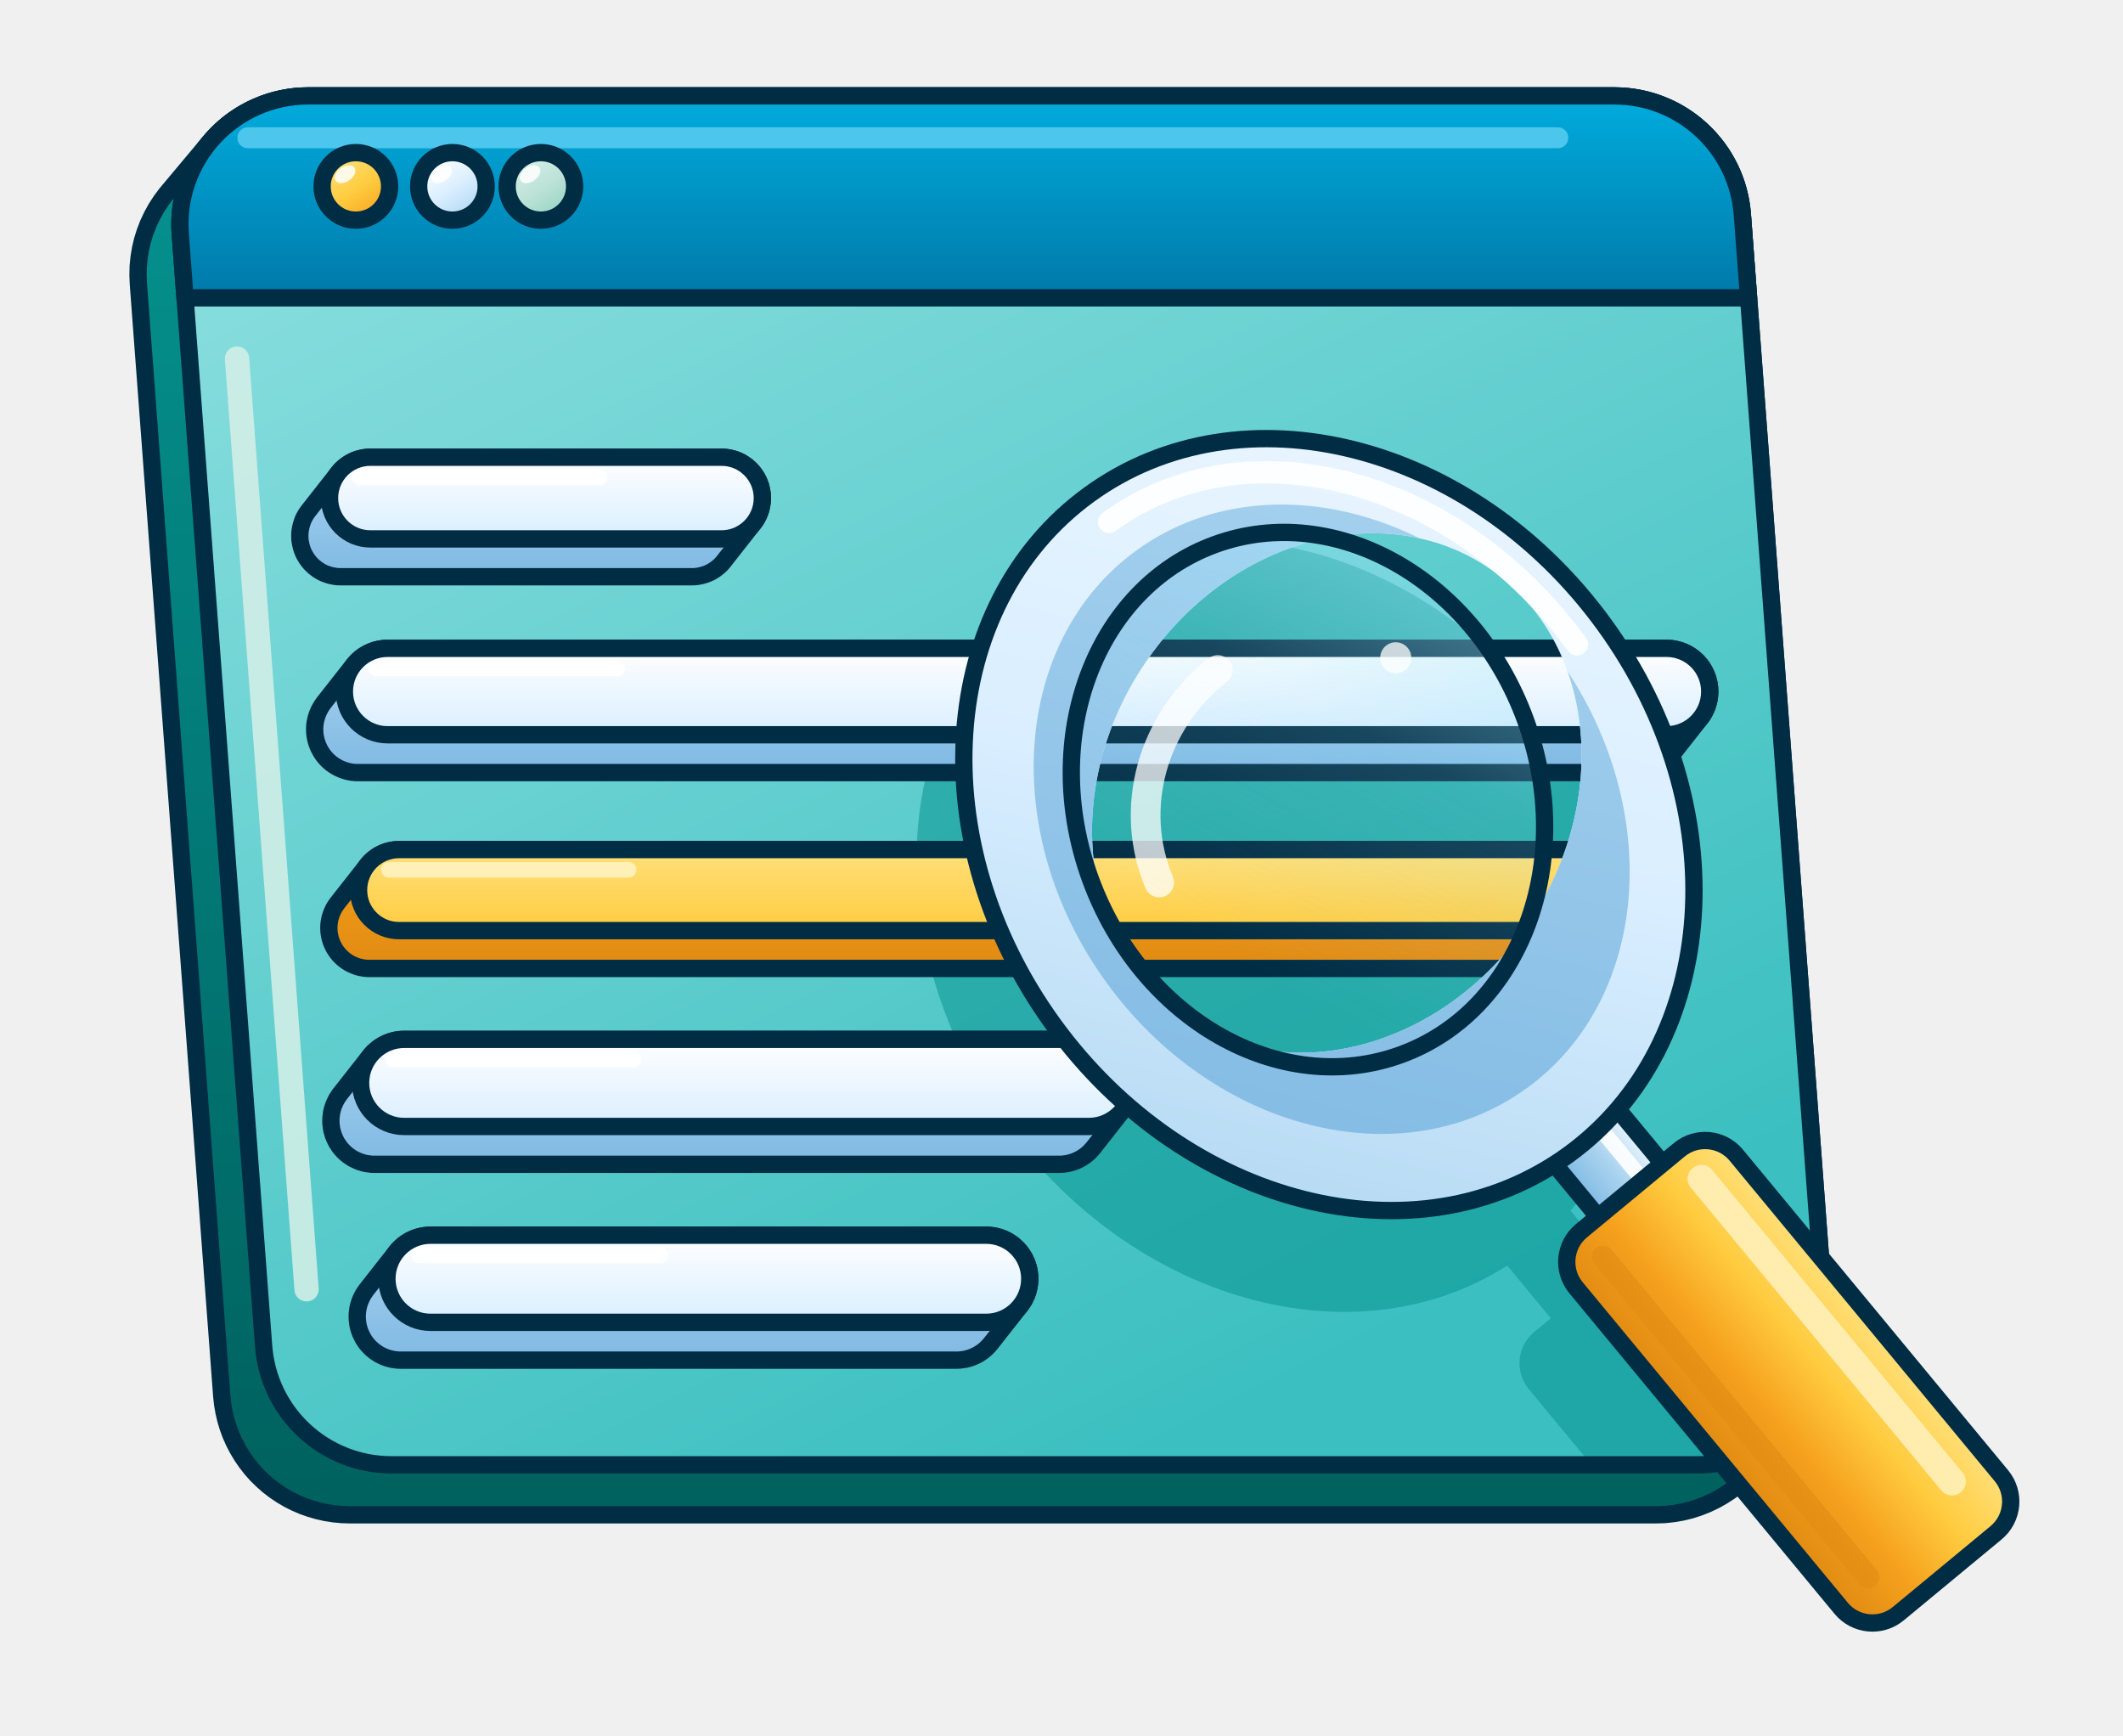
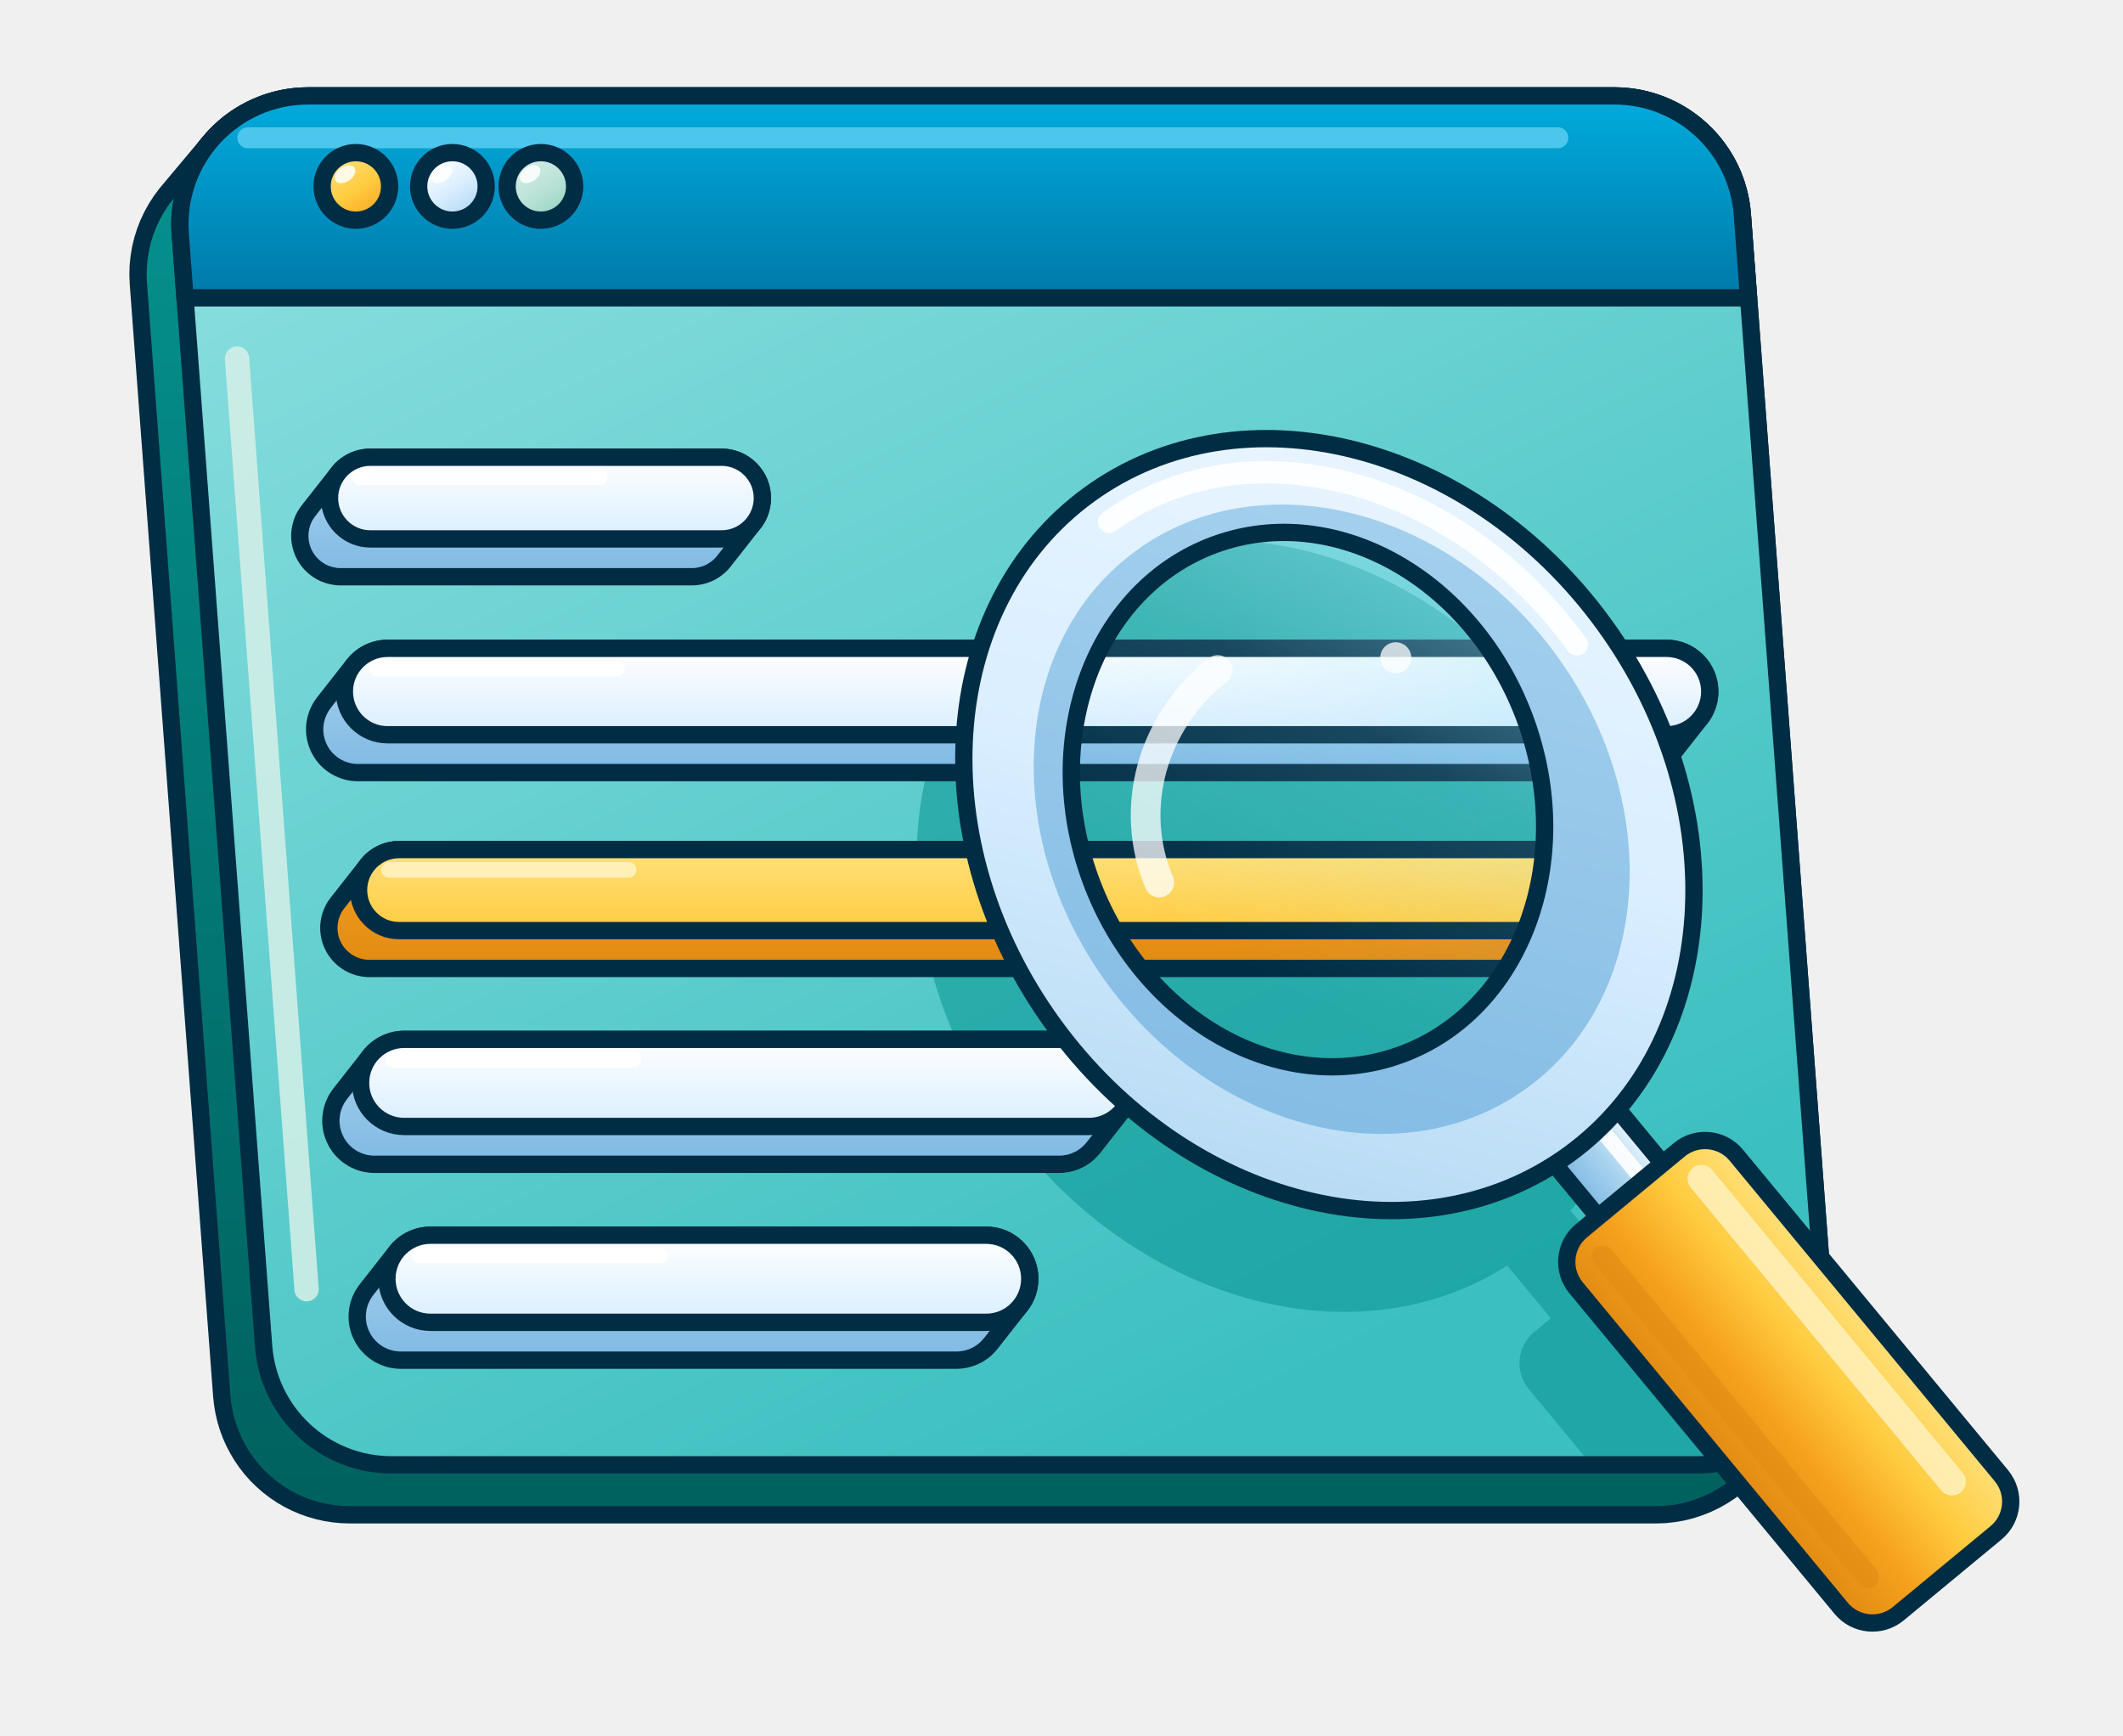
<svg xmlns="http://www.w3.org/2000/svg" viewBox="412 99 3144 2570" width="3144" height="2570">
  <defs>
    <linearGradient id="bs-B-g1" x1="0" y1="0" x2="0" y2="1">
      <stop offset="0.00" stop-color="#059390" />
      <stop offset="1.00" stop-color="#00615e" />
    </linearGradient>
    <linearGradient id="bs-B-g2" x1="0" y1="0" x2="0.6" y2="1">
      <stop offset="0.00" stop-color="#8fe0e0" />
      <stop offset="1.00" stop-color="#3bbfc0" />
    </linearGradient>
    <clipPath id="bs-B-screen3">
      <path d="M868.4,241.0 L2802.8,241.0 A190,190 0 0 1 2992.3,416.8 L3115.8,2063.8 A190,190 0 0 1 2926.3,2268.0 L991.9,2268.0 A190,190 0 0 1 802.4,2092.2 L678.9,445.2 A190,190 0 0 1 868.4,241.0 Z" />
    </clipPath>
    <linearGradient id="bs-B-g4" x1="0" y1="0" x2="0" y2="1">
      <stop offset="0.00" stop-color="#00acdd" />
      <stop offset="1.00" stop-color="#0079a9" />
    </linearGradient>
    <linearGradient id="bs-B-g5" x1="0.2" y1="0.1" x2="0.8" y2="1">
      <stop offset="0.00" stop-color="#ffe07a" />
      <stop offset="0.50" stop-color="#ffcc40" />
      <stop offset="1.00" stop-color="#f6a11d" />
    </linearGradient>
    <linearGradient id="bs-B-g6" x1="0.2" y1="0.1" x2="0.8" y2="1">
      <stop offset="0.00" stop-color="#ffffff" />
      <stop offset="0.50" stop-color="#d9eeff" />
      <stop offset="1.00" stop-color="#a9d3ef" />
    </linearGradient>
    <linearGradient id="bs-B-g7" x1="0.2" y1="0.1" x2="0.8" y2="1">
      <stop offset="0.00" stop-color="#d6f0e8" />
      <stop offset="0.50" stop-color="#bce2d7" />
      <stop offset="1.00" stop-color="#8fd3c0" />
    </linearGradient>
    <linearGradient id="bs-B-g8" x1="0" y1="0" x2="0" y2="1">
      <stop offset="0.00" stop-color="#a9d3ef" />
      <stop offset="1.00" stop-color="#7fb9e3" />
    </linearGradient>
    <linearGradient id="bs-B-g9" x1="0" y1="0" x2="0" y2="1">
      <stop offset="0.00" stop-color="#ffffff" />
      <stop offset="1.00" stop-color="#d9eeff" />
    </linearGradient>
    <linearGradient id="bs-B-g10" x1="0" y1="0" x2="0" y2="1">
      <stop offset="0.00" stop-color="#a9d3ef" />
      <stop offset="1.00" stop-color="#7fb9e3" />
    </linearGradient>
    <linearGradient id="bs-B-g11" x1="0" y1="0" x2="0" y2="1">
      <stop offset="0.00" stop-color="#ffffff" />
      <stop offset="1.00" stop-color="#d9eeff" />
    </linearGradient>
    <linearGradient id="bs-B-g12" x1="0" y1="0" x2="0" y2="1">
      <stop offset="0.00" stop-color="#f6a11d" />
      <stop offset="1.00" stop-color="#e08a12" />
    </linearGradient>
    <linearGradient id="bs-B-g13" x1="0" y1="0" x2="0" y2="1">
      <stop offset="0.00" stop-color="#ffe07a" />
      <stop offset="1.00" stop-color="#ffcc40" />
    </linearGradient>
    <linearGradient id="bs-B-g14" x1="0" y1="0" x2="0" y2="1">
      <stop offset="0.00" stop-color="#a9d3ef" />
      <stop offset="1.00" stop-color="#7fb9e3" />
    </linearGradient>
    <linearGradient id="bs-B-g15" x1="0" y1="0" x2="0" y2="1">
      <stop offset="0.00" stop-color="#ffffff" />
      <stop offset="1.00" stop-color="#d9eeff" />
    </linearGradient>
    <linearGradient id="bs-B-g16" x1="0" y1="0" x2="0" y2="1">
      <stop offset="0.00" stop-color="#a9d3ef" />
      <stop offset="1.00" stop-color="#7fb9e3" />
    </linearGradient>
    <linearGradient id="bs-B-g17" x1="0" y1="0" x2="0" y2="1">
      <stop offset="0.00" stop-color="#ffffff" />
      <stop offset="1.00" stop-color="#d9eeff" />
    </linearGradient>
    <linearGradient id="bs-B-g18" x1="0" y1="0" x2="0" y2="1">
      <stop offset="0.00" stop-color="#eef7ff" />
      <stop offset="0.50" stop-color="#a9d3ef" />
      <stop offset="1.00" stop-color="#7fb9e3" />
    </linearGradient>
    <mask id="bs-B-hole19" maskUnits="userSpaceOnUse" x="0" y="0" width="4200" height="2800">
      <rect width="4200" height="2800" fill="#fff" />
      <ellipse cx="2349" cy="1283" rx="402" ry="343" transform="rotate(70 2349 1283)" fill="#000" />
    </mask>
    <linearGradient id="bs-B-g20" x1="0" y1="0" x2="1" y2="1">
      <stop offset="0.00" stop-color="#eef7ff" />
      <stop offset="0.50" stop-color="#d9eeff" />
      <stop offset="1.00" stop-color="#a9d3ef" />
    </linearGradient>
    <linearGradient id="bs-B-g21" x1="1" y1="1" x2="0" y2="0">
      <stop offset="0.00" stop-color="#7fb9e3" />
      <stop offset="1.00" stop-color="#a9d3ef" />
    </linearGradient>
    <linearGradient id="bs-B-g22" x1="0" y1="0" x2="0.75" y2="0.75">
      <stop offset="0.00" stop-color="#9fe3f8" stop-opacity="0.6" />
      <stop offset="0.50" stop-color="#9fe3f8" stop-opacity="0.15" />
      <stop offset="1.00" stop-color="#9fe3f8" stop-opacity="0" />
    </linearGradient>
    <linearGradient id="bs-B-g23" x1="0" y1="0" x2="0" y2="1">
      <stop offset="0.00" stop-color="#ffe07a" />
      <stop offset="0.33" stop-color="#ffcc40" />
      <stop offset="0.67" stop-color="#f6a11d" />
      <stop offset="1.00" stop-color="#e08a12" />
    </linearGradient>
  </defs>
  <path d="M616.4,506.2 L616.7,493.2 L618.0,480.2 L620.1,467.4 L623.1,454.7 L627.0,442.3 L631.7,430.1 L637.3,418.3 L643.6,406.9 L650.7,396.0 L658.5,385.6 L720.5,311.6 L729.1,301.8 L738.3,292.5 L748.0,283.9 L758.4,276.0 L769.3,268.9 L780.6,262.5 L792.4,256.9 L804.5,252.1 L816.9,248.1 L829.5,245.0 L842.4,242.8 L855.3,241.4 L868.4,241.0 L2802.8,241.0 L2814.6,241.4 L2826.4,242.5 L2838.1,244.3 L2849.7,246.9 L2861.1,250.2 L2872.2,254.1 L2883.1,258.8 L2893.7,264.1 L2903.9,270.1 L2913.7,276.7 L2923.1,283.9 L2932.0,291.7 L2940.4,300.0 L2948.3,308.9 L2955.7,318.2 L2962.4,327.9 L2968.5,338.1 L2974.0,348.6 L2978.8,359.4 L2982.9,370.5 L2986.3,381.8 L2989.0,393.3 L2991.0,405.0 L2992.3,416.8 L3115.8,2063.8 L3116.3,2076.8 L3115.9,2089.8 L3114.7,2102.8 L3112.6,2115.6 L3109.5,2128.3 L3105.7,2140.7 L3100.9,2152.9 L3095.4,2164.7 L3089.1,2176.1 L3082.0,2187.0 L3074.1,2197.4 L3012.1,2271.4 L3003.6,2281.2 L2994.4,2290.5 L2984.6,2299.1 L2974.3,2307.0 L2963.4,2314.1 L2952.1,2320.5 L2940.3,2326.1 L2928.2,2330.9 L2915.8,2334.9 L2903.1,2338.0 L2890.3,2340.2 L2877.3,2341.6 L2864.3,2342.0 L929.9,2342.0 L918.0,2341.6 L906.3,2340.5 L894.6,2338.7 L883.0,2336.1 L871.6,2332.8 L860.5,2328.9 L849.6,2324.2 L839.0,2318.9 L828.8,2312.9 L819.0,2306.3 L809.6,2299.1 L800.7,2291.3 L792.2,2283.0 L784.3,2274.1 L777.0,2264.8 L770.3,2255.1 L764.2,2244.9 L758.7,2234.4 L753.9,2223.6 L749.8,2212.5 L746.4,2201.2 L743.7,2189.7 L741.7,2178.0 L740.4,2166.2 L616.9,519.2 Z" fill="url(#bs-B-g1)" stroke="#002c44" stroke-width="25.6" stroke-linejoin="round" stroke-linecap="round" />
  <path d="M868.4,241.0 L2802.8,241.0 A190,190 0 0 1 2992.3,416.8 L3115.8,2063.8 A190,190 0 0 1 2926.3,2268.0 L991.9,2268.0 A190,190 0 0 1 802.4,2092.2 L678.9,445.2 A190,190 0 0 1 868.4,241.0 Z" fill="url(#bs-B-g2)" />
  <g clip-path="url(#bs-B-screen3)" fill="#059390" opacity="0.55">
    <g transform="translate(-70 150)">
      <ellipse cx="2380" cy="1320" rx="604" ry="504" transform="rotate(54 2380 1320)" />
      <g transform="translate(3061 2145) rotate(50.4)">
        <rect x="-648" y="-62" width="300" height="124" />
        <rect x="-368" y="-154" width="736" height="308" rx="60" />
      </g>
    </g>
  </g>
  <path d="M763,630 L866,2008" stroke="#d6f0e8" stroke-width="36" stroke-linecap="round" opacity=".85" />
  <path d="M868.4,241.0 L2802.8,241.0 A190,190 0 0 1 2992.3,416.8 L3115.8,2063.8 A190,190 0 0 1 2926.3,2268.0 L991.9,2268.0 A190,190 0 0 1 802.4,2092.2 L678.9,445.2 A190,190 0 0 1 868.4,241.0 Z" fill="none" stroke="#002c44" stroke-width="25.6" stroke-linejoin="round" stroke-linecap="round" />
  <path d="M868.4,241.0 L2802.8,241.0 A190,190 0 0 1 2992.3,416.8 L3001.5,540.0 A0.01,0.01 0 0 1 3001.5,540.0 L686.0,540.0 A0.01,0.01 0 0 1 686.0,540.0 L678.9,445.2 A190,190 0 0 1 868.4,241.0 Z" fill="url(#bs-B-g4)" stroke="#002c44" stroke-width="25.6" stroke-linejoin="round" stroke-linecap="round" />
  <path d="M779,303 H2719" stroke="#5fd0f2" stroke-width="31" stroke-linecap="round" opacity=".8" />
  <circle cx="939" cy="375" r="50" fill="url(#bs-B-g5)" stroke="#002c44" stroke-width="25.6" stroke-linejoin="round" stroke-linecap="round" />
  <ellipse cx="923" cy="357" rx="17" ry="11" transform="rotate(-35 923 357)" fill="#ffffff" opacity=".85" />
  <circle cx="1082" cy="375" r="50" fill="url(#bs-B-g6)" stroke="#002c44" stroke-width="25.6" stroke-linejoin="round" stroke-linecap="round" />
  <ellipse cx="1066" cy="357" rx="17" ry="11" transform="rotate(-35 1066 357)" fill="#ffffff" opacity=".85" />
  <circle cx="1213" cy="375" r="50" fill="url(#bs-B-g7)" stroke="#002c44" stroke-width="25.6" stroke-linejoin="round" stroke-linecap="round" />
  <ellipse cx="1197" cy="357" rx="17" ry="11" transform="rotate(-35 1197 357)" fill="#ffffff" opacity=".85" />
  <path d="M856.0,892.5 L856.1,888.5 L856.5,884.6 L857.2,880.7 L858.1,876.8 L859.2,873.1 L860.6,869.3 L862.2,865.7 L864.1,862.2 L866.2,858.9 L868.5,855.7 L912.5,799.7 L915.0,796.6 L917.7,793.7 L920.6,791.0 L923.7,788.5 L926.9,786.2 L930.2,784.1 L933.7,782.2 L937.3,780.6 L941.1,779.2 L944.8,778.1 L948.7,777.2 L952.6,776.5 L956.5,776.1 L960.5,776.0 L1480.5,776.0 L1484.5,776.1 L1488.4,776.5 L1492.3,777.2 L1496.2,778.1 L1499.9,779.2 L1503.7,780.6 L1507.3,782.2 L1510.8,784.1 L1514.1,786.2 L1517.3,788.5 L1520.4,791.0 L1523.3,793.7 L1526.0,796.6 L1528.5,799.7 L1530.8,802.9 L1532.9,806.2 L1534.8,809.7 L1536.4,813.3 L1537.8,817.1 L1538.9,820.8 L1539.8,824.7 L1540.5,828.6 L1540.9,832.5 L1541.0,836.5 L1540.9,840.5 L1540.5,844.4 L1539.8,848.3 L1538.9,852.2 L1537.8,855.9 L1536.4,859.7 L1534.8,863.3 L1532.9,866.8 L1530.8,870.1 L1528.5,873.3 L1484.5,929.3 L1482.0,932.4 L1479.3,935.3 L1476.4,938.0 L1473.3,940.5 L1470.1,942.8 L1466.8,944.9 L1463.3,946.8 L1459.7,948.4 L1455.9,949.8 L1452.2,950.9 L1448.3,951.8 L1444.4,952.5 L1440.5,952.9 L1436.5,953.0 L916.5,953.0 L912.5,952.9 L908.6,952.5 L904.7,951.8 L900.8,950.9 L897.1,949.8 L893.3,948.4 L889.7,946.8 L886.2,944.9 L882.9,942.8 L879.7,940.5 L876.6,938.0 L873.7,935.3 L871.0,932.4 L868.5,929.3 L866.2,926.1 L864.1,922.8 L862.2,919.3 L860.6,915.7 L859.2,911.9 L858.1,908.2 L857.2,904.3 L856.5,900.4 L856.1,896.5 Z" fill="url(#bs-B-g8)" stroke="#002c44" stroke-width="25.6" stroke-linejoin="round" stroke-linecap="round" />
  <path d="M960.5,776.0 L1480.5,776.0 A60.5,60.5 0 0 1 1541.0,836.5 L1541.0,836.5 A60.5,60.5 0 0 1 1480.5,897.0 L960.5,897.0 A60.5,60.5 0 0 1 900.0,836.5 L900.0,836.5 A60.5,60.5 0 0 1 960.5,776.0 Z" fill="url(#bs-B-g9)" stroke="#002c44" stroke-width="25.6" stroke-linejoin="round" stroke-linecap="round" />
  <path d="M945,806 H1300" stroke="#ffffff" stroke-width="23" stroke-linecap="round" />
  <path d="M878.0,1179.0 L878.1,1174.8 L878.5,1170.6 L879.2,1166.5 L880.2,1162.4 L881.4,1158.4 L882.9,1154.5 L884.6,1150.7 L886.6,1147.0 L888.8,1143.4 L891.2,1140.0 L935.2,1084.0 L937.9,1080.8 L940.7,1077.7 L943.8,1074.9 L947.0,1072.2 L950.4,1069.8 L954.0,1067.6 L957.7,1065.6 L961.5,1063.9 L965.4,1062.4 L969.4,1061.2 L973.5,1060.2 L977.6,1059.5 L981.8,1059.1 L986.0,1059.0 L2880.0,1059.0 L2884.2,1059.1 L2888.4,1059.5 L2892.5,1060.2 L2896.6,1061.2 L2900.6,1062.4 L2904.5,1063.9 L2908.3,1065.6 L2912.0,1067.6 L2915.6,1069.8 L2919.0,1072.2 L2922.2,1074.9 L2925.3,1077.7 L2928.1,1080.8 L2930.8,1084.0 L2933.2,1087.4 L2935.4,1091.0 L2937.4,1094.7 L2939.1,1098.5 L2940.6,1102.4 L2941.8,1106.4 L2942.8,1110.5 L2943.5,1114.6 L2943.9,1118.8 L2944.0,1123.0 L2943.9,1127.2 L2943.5,1131.4 L2942.8,1135.5 L2941.8,1139.6 L2940.6,1143.6 L2939.1,1147.5 L2937.4,1151.3 L2935.4,1155.0 L2933.2,1158.6 L2930.8,1162.0 L2886.8,1218.0 L2884.1,1221.2 L2881.3,1224.3 L2878.2,1227.1 L2875.0,1229.8 L2871.6,1232.2 L2868.0,1234.4 L2864.3,1236.4 L2860.5,1238.1 L2856.6,1239.6 L2852.6,1240.8 L2848.5,1241.8 L2844.4,1242.5 L2840.2,1242.9 L2836.0,1243.0 L942.0,1243.0 L937.8,1242.9 L933.6,1242.5 L929.5,1241.8 L925.4,1240.8 L921.4,1239.6 L917.5,1238.1 L913.7,1236.4 L910.0,1234.4 L906.4,1232.2 L903.0,1229.8 L899.8,1227.1 L896.7,1224.3 L893.9,1221.2 L891.2,1218.0 L888.8,1214.6 L886.6,1211.0 L884.6,1207.3 L882.9,1203.5 L881.4,1199.6 L880.2,1195.6 L879.2,1191.5 L878.5,1187.4 L878.1,1183.2 Z" fill="url(#bs-B-g10)" stroke="#002c44" stroke-width="25.6" stroke-linejoin="round" stroke-linecap="round" />
  <path d="M986.0,1059.0 L2880.0,1059.0 A64.0,64.0 0 0 1 2944.0,1123.0 L2944.0,1123.0 A64.0,64.0 0 0 1 2880.0,1187.0 L986.0,1187.0 A64.0,64.0 0 0 1 922.0,1123.0 L922.0,1123.0 A64.0,64.0 0 0 1 986.0,1059.0 Z" fill="url(#bs-B-g11)" stroke="#002c44" stroke-width="25.6" stroke-linejoin="round" stroke-linecap="round" />
  <path d="M970,1089 H1326" stroke="#ffffff" stroke-width="23" stroke-linecap="round" />
  <path d="M899.0,1473.0 L899.1,1469.1 L899.5,1465.2 L900.2,1461.3 L901.0,1457.5 L902.2,1453.7 L903.6,1450.0 L905.2,1446.5 L907.0,1443.0 L909.1,1439.7 L911.4,1436.5 L955.4,1380.5 L957.9,1377.4 L960.6,1374.6 L963.4,1371.9 L966.5,1369.4 L969.7,1367.1 L973.0,1365.0 L976.5,1363.2 L980.0,1361.6 L983.7,1360.2 L987.5,1359.0 L991.3,1358.2 L995.2,1357.5 L999.1,1357.1 L1003.0,1357.0 L2798.0,1357.0 L2801.9,1357.1 L2805.8,1357.5 L2809.7,1358.2 L2813.5,1359.0 L2817.3,1360.2 L2821.0,1361.6 L2824.5,1363.2 L2828.0,1365.0 L2831.3,1367.1 L2834.5,1369.4 L2837.6,1371.9 L2840.4,1374.6 L2843.1,1377.4 L2845.6,1380.5 L2847.9,1383.7 L2850.0,1387.0 L2851.8,1390.5 L2853.4,1394.0 L2854.8,1397.7 L2856.0,1401.5 L2856.8,1405.3 L2857.5,1409.2 L2857.9,1413.1 L2858.0,1417.0 L2857.9,1420.9 L2857.5,1424.8 L2856.8,1428.7 L2856.0,1432.5 L2854.8,1436.3 L2853.4,1440.0 L2851.8,1443.5 L2850.0,1447.0 L2847.9,1450.3 L2845.6,1453.5 L2801.6,1509.5 L2799.1,1512.6 L2796.4,1515.4 L2793.6,1518.1 L2790.5,1520.6 L2787.3,1522.9 L2784.0,1525.0 L2780.5,1526.8 L2777.0,1528.4 L2773.3,1529.8 L2769.5,1531.0 L2765.7,1531.8 L2761.8,1532.5 L2757.9,1532.9 L2754.0,1533.0 L959.0,1533.0 L955.1,1532.9 L951.2,1532.5 L947.3,1531.8 L943.5,1531.0 L939.7,1529.8 L936.0,1528.4 L932.5,1526.8 L929.0,1525.0 L925.7,1522.9 L922.5,1520.6 L919.4,1518.1 L916.6,1515.4 L913.9,1512.6 L911.4,1509.5 L909.1,1506.3 L907.0,1503.0 L905.2,1499.5 L903.6,1496.0 L902.2,1492.3 L901.0,1488.5 L900.2,1484.7 L899.5,1480.8 L899.1,1476.9 Z" fill="url(#bs-B-g12)" stroke="#002c44" stroke-width="25.6" stroke-linejoin="round" stroke-linecap="round" />
  <path d="M1003.0,1357.0 L2798.0,1357.0 A60.0,60.0 0 0 1 2858.0,1417.0 L2858.0,1417.0 A60.0,60.0 0 0 1 2798.0,1477.0 L1003.0,1477.0 A60.0,60.0 0 0 1 943.0,1417.0 L943.0,1417.0 A60.0,60.0 0 0 1 1003.0,1357.0 Z" fill="url(#bs-B-g13)" stroke="#002c44" stroke-width="25.6" stroke-linejoin="round" stroke-linecap="round" />
  <path d="M988,1387 H1343" stroke="#fff0b8" stroke-width="23" stroke-linecap="round" />
  <path d="M902.0,1758.5 L902.1,1754.3 L902.6,1750.1 L903.2,1745.9 L904.2,1741.8 L905.4,1737.8 L906.9,1733.8 L908.7,1730.0 L910.6,1726.2 L912.9,1722.7 L915.3,1719.2 L959.3,1663.2 L962.0,1660.0 L964.9,1656.9 L968.0,1654.0 L971.2,1651.3 L974.7,1648.9 L978.2,1646.6 L982.0,1644.7 L985.8,1642.9 L989.8,1641.4 L993.8,1640.2 L997.9,1639.2 L1002.1,1638.6 L1006.3,1638.1 L1010.5,1638.0 L2024.5,1638.0 L2028.7,1638.1 L2032.9,1638.6 L2037.1,1639.2 L2041.2,1640.2 L2045.2,1641.4 L2049.2,1642.9 L2053.0,1644.7 L2056.8,1646.6 L2060.3,1648.9 L2063.8,1651.3 L2067.0,1654.0 L2070.1,1656.9 L2073.0,1660.0 L2075.7,1663.2 L2078.1,1666.7 L2080.4,1670.2 L2082.3,1674.0 L2084.1,1677.8 L2085.6,1681.8 L2086.8,1685.8 L2087.8,1689.9 L2088.4,1694.1 L2088.9,1698.3 L2089.0,1702.5 L2088.9,1706.7 L2088.4,1710.9 L2087.8,1715.1 L2086.8,1719.2 L2085.6,1723.2 L2084.1,1727.2 L2082.3,1731.0 L2080.4,1734.8 L2078.1,1738.3 L2075.7,1741.8 L2031.7,1797.8 L2029.0,1801.0 L2026.1,1804.1 L2023.0,1807.0 L2019.8,1809.7 L2016.3,1812.1 L2012.8,1814.4 L2009.0,1816.3 L2005.2,1818.1 L2001.2,1819.6 L1997.2,1820.8 L1993.1,1821.8 L1988.9,1822.4 L1984.7,1822.9 L1980.5,1823.0 L966.5,1823.0 L962.3,1822.9 L958.1,1822.4 L953.9,1821.8 L949.8,1820.8 L945.8,1819.6 L941.8,1818.1 L938.0,1816.3 L934.2,1814.4 L930.7,1812.1 L927.2,1809.7 L924.0,1807.0 L920.9,1804.1 L918.0,1801.0 L915.3,1797.8 L912.9,1794.3 L910.6,1790.8 L908.7,1787.0 L906.9,1783.2 L905.4,1779.2 L904.2,1775.2 L903.2,1771.1 L902.6,1766.9 L902.1,1762.7 Z" fill="url(#bs-B-g14)" stroke="#002c44" stroke-width="25.6" stroke-linejoin="round" stroke-linecap="round" />
  <path d="M1010.5,1638.0 L2024.5,1638.0 A64.5,64.5 0 0 1 2089.0,1702.5 L2089.0,1702.5 A64.5,64.5 0 0 1 2024.5,1767.0 L1010.5,1767.0 A64.5,64.5 0 0 1 946.0,1702.5 L946.0,1702.5 A64.5,64.5 0 0 1 1010.5,1638.0 Z" fill="url(#bs-B-g15)" stroke="#002c44" stroke-width="25.6" stroke-linejoin="round" stroke-linecap="round" />
  <path d="M994,1668 H1350" stroke="#ffffff" stroke-width="23" stroke-linecap="round" />
  <path d="M941.0,2048.5 L941.1,2044.3 L941.6,2040.1 L942.2,2035.9 L943.2,2031.8 L944.4,2027.8 L945.9,2023.8 L947.7,2020.0 L949.6,2016.2 L951.9,2012.7 L954.3,2009.2 L998.3,1953.2 L1001.0,1950.0 L1003.9,1946.9 L1007.0,1944.0 L1010.2,1941.3 L1013.7,1938.9 L1017.2,1936.6 L1021.0,1934.7 L1024.8,1932.9 L1028.8,1931.4 L1032.8,1930.2 L1036.9,1929.2 L1041.1,1928.6 L1045.3,1928.1 L1049.5,1928.0 L1872.5,1928.0 L1876.7,1928.1 L1880.9,1928.6 L1885.1,1929.2 L1889.2,1930.2 L1893.2,1931.4 L1897.2,1932.9 L1901.0,1934.7 L1904.8,1936.6 L1908.3,1938.9 L1911.8,1941.3 L1915.0,1944.0 L1918.1,1946.9 L1921.0,1950.0 L1923.7,1953.2 L1926.1,1956.7 L1928.4,1960.2 L1930.3,1964.0 L1932.1,1967.8 L1933.6,1971.8 L1934.8,1975.8 L1935.8,1979.9 L1936.4,1984.1 L1936.9,1988.3 L1937.0,1992.5 L1936.9,1996.7 L1936.4,2000.9 L1935.8,2005.1 L1934.8,2009.2 L1933.6,2013.2 L1932.1,2017.2 L1930.3,2021.0 L1928.4,2024.8 L1926.1,2028.3 L1923.7,2031.8 L1879.7,2087.8 L1877.0,2091.0 L1874.1,2094.1 L1871.0,2097.0 L1867.8,2099.7 L1864.3,2102.1 L1860.8,2104.4 L1857.0,2106.3 L1853.2,2108.1 L1849.2,2109.6 L1845.2,2110.8 L1841.1,2111.8 L1836.9,2112.4 L1832.7,2112.9 L1828.5,2113.0 L1005.5,2113.0 L1001.3,2112.9 L997.1,2112.4 L992.9,2111.8 L988.8,2110.8 L984.8,2109.6 L980.8,2108.1 L977.0,2106.3 L973.2,2104.4 L969.7,2102.1 L966.2,2099.7 L963.0,2097.0 L959.9,2094.1 L957.0,2091.0 L954.3,2087.8 L951.9,2084.3 L949.6,2080.8 L947.7,2077.0 L945.9,2073.2 L944.4,2069.2 L943.2,2065.2 L942.2,2061.1 L941.6,2056.9 L941.1,2052.7 Z" fill="url(#bs-B-g16)" stroke="#002c44" stroke-width="25.6" stroke-linejoin="round" stroke-linecap="round" />
  <path d="M1049.5,1928.0 L1872.5,1928.0 A64.5,64.5 0 0 1 1937.0,1992.5 L1937.0,1992.5 A64.5,64.5 0 0 1 1872.5,2057.0 L1049.5,2057.0 A64.5,64.5 0 0 1 985.0,1992.5 L985.0,1992.5 A64.5,64.5 0 0 1 1049.5,1928.0 Z" fill="url(#bs-B-g17)" stroke="#002c44" stroke-width="25.6" stroke-linejoin="round" stroke-linecap="round" />
  <path d="M1033,1958 H1390" stroke="#ffffff" stroke-width="23" stroke-linecap="round" />
  <g transform="translate(3061 2145) rotate(50.4)">
    <rect x="-648" y="-62" width="300" height="124" fill="url(#bs-B-g18)" stroke="#002c44" stroke-width="25.6" stroke-linejoin="round" stroke-linecap="round" />
    <path d="M-638,-24 H-368" stroke="#ffffff" stroke-width="23" stroke-linecap="round" opacity=".9" />
  </g>
-   <ellipse cx="2380" cy="1320" rx="604" ry="504" transform="rotate(54 2380 1320)" fill="url(#bs-B-g20)" mask="url(#bs-B-hole19)" />
-   <ellipse cx="2376" cy="1312" rx="492" ry="412" transform="rotate(54 2380 1320)" fill="url(#bs-B-g21)" mask="url(#bs-B-hole19)" />
+   <g mask="url(#bs-B-hole19)">
+     <ellipse cx="2380" cy="1320" rx="604" ry="504" transform="rotate(54 2380 1320)" fill="url(#bs-B-g20)" />
+     <ellipse cx="2376" cy="1312" rx="492" ry="412" transform="rotate(54 2380 1320)" fill="url(#bs-B-g21)" />
+   </g>
  <ellipse cx="2349" cy="1283" rx="402" ry="343" transform="rotate(70 2349 1283)" fill="url(#bs-B-g22)" />
  <path d="M2100,1323 A281,268 0 0 1 2289,1057" transform="rotate(-20 2349 1283)" fill="none" stroke="#ffffff" stroke-width="44" stroke-linecap="round" opacity=".75" />
  <circle cx="2479" cy="1073" r="23" fill="#ffffff" opacity=".75" />
  <path d="M1826,1320 A554,454 0 0 1 2380,866" transform="rotate(54 2380 1320)" fill="none" stroke="#ffffff" stroke-width="33" stroke-linecap="round" opacity=".9" />
  <ellipse cx="2349" cy="1283" rx="402" ry="343" transform="rotate(70 2349 1283)" fill="none" stroke="#002c44" stroke-width="25.6" stroke-linejoin="round" stroke-linecap="round" />
  <ellipse cx="2380" cy="1320" rx="604" ry="504" transform="rotate(54 2380 1320)" fill="none" stroke="#002c44" stroke-width="25.6" stroke-linejoin="round" stroke-linecap="round" />
  <g transform="translate(3061 2145) rotate(50.4)">
    <rect x="-368" y="-154" width="736" height="308" rx="60" fill="url(#bs-B-g23)" stroke="#002c44" stroke-width="25.6" stroke-linejoin="round" stroke-linecap="round" />
    <path d="M-314,-92 H268" stroke="#fff0b8" stroke-width="41" stroke-linecap="round" opacity=".9" />
    <path d="M-318,94 H298" stroke="#e08a12" stroke-width="33" stroke-linecap="round" opacity=".55" />
  </g>
</svg>
